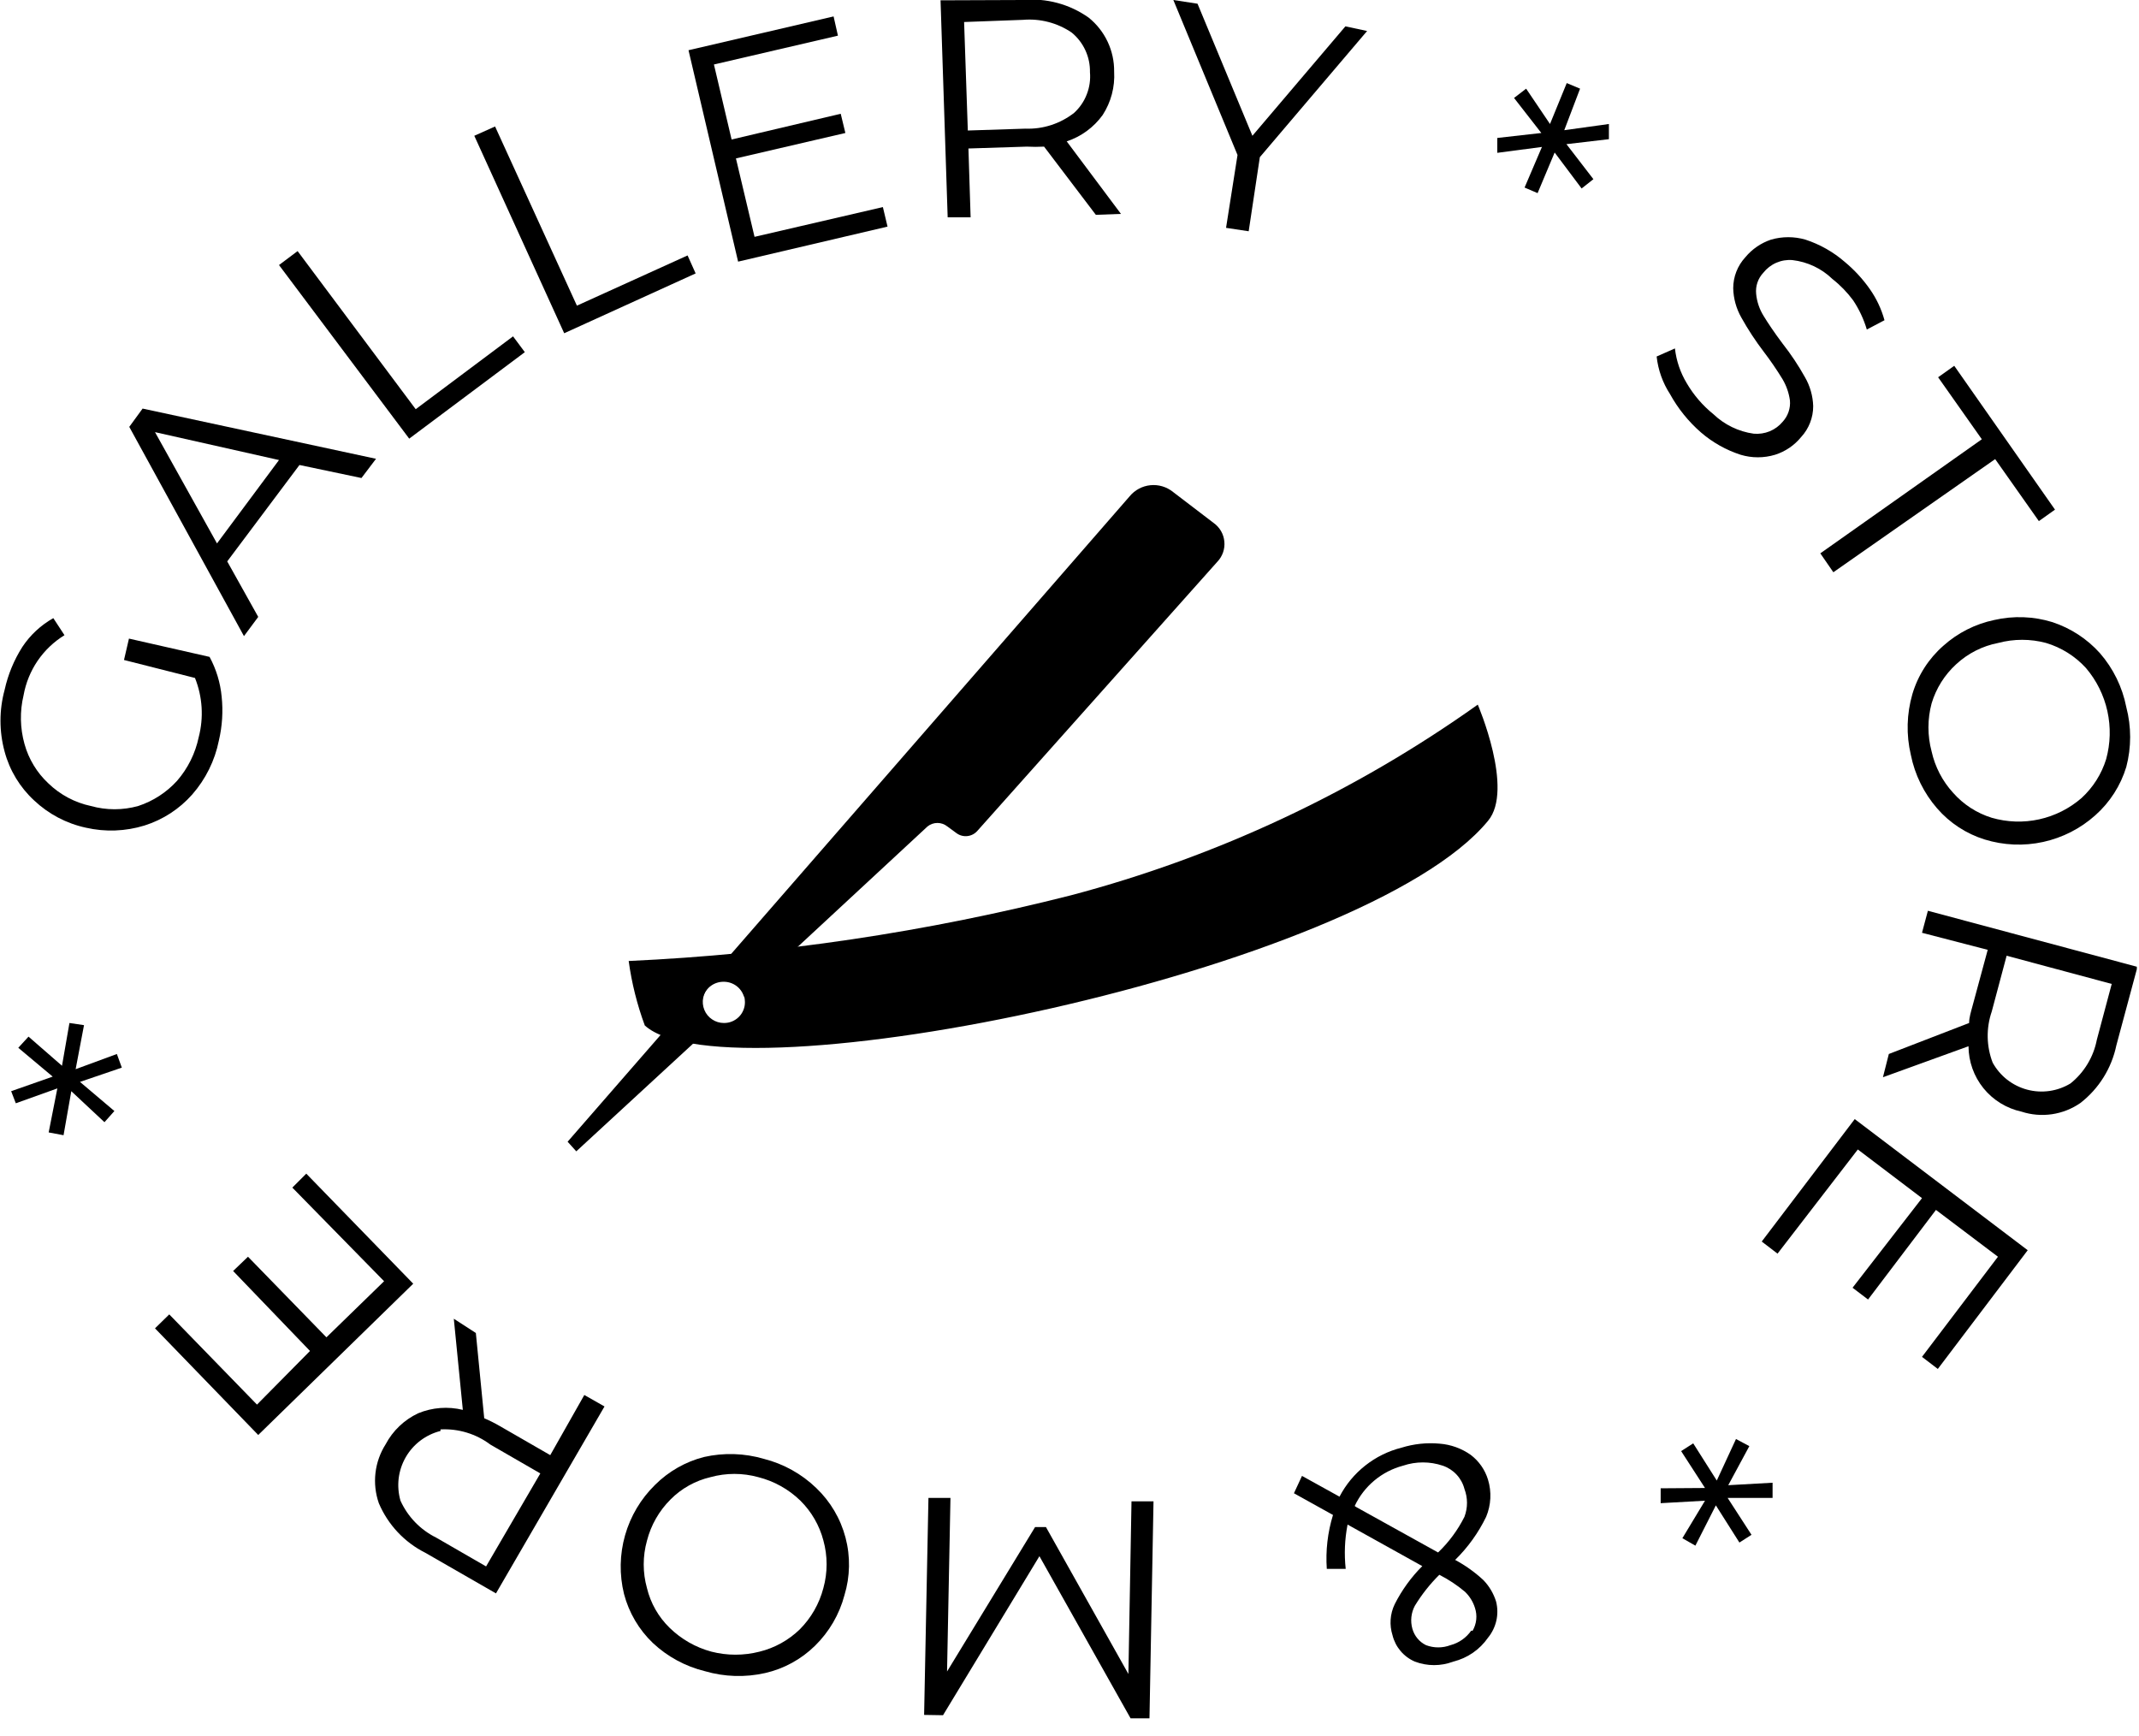
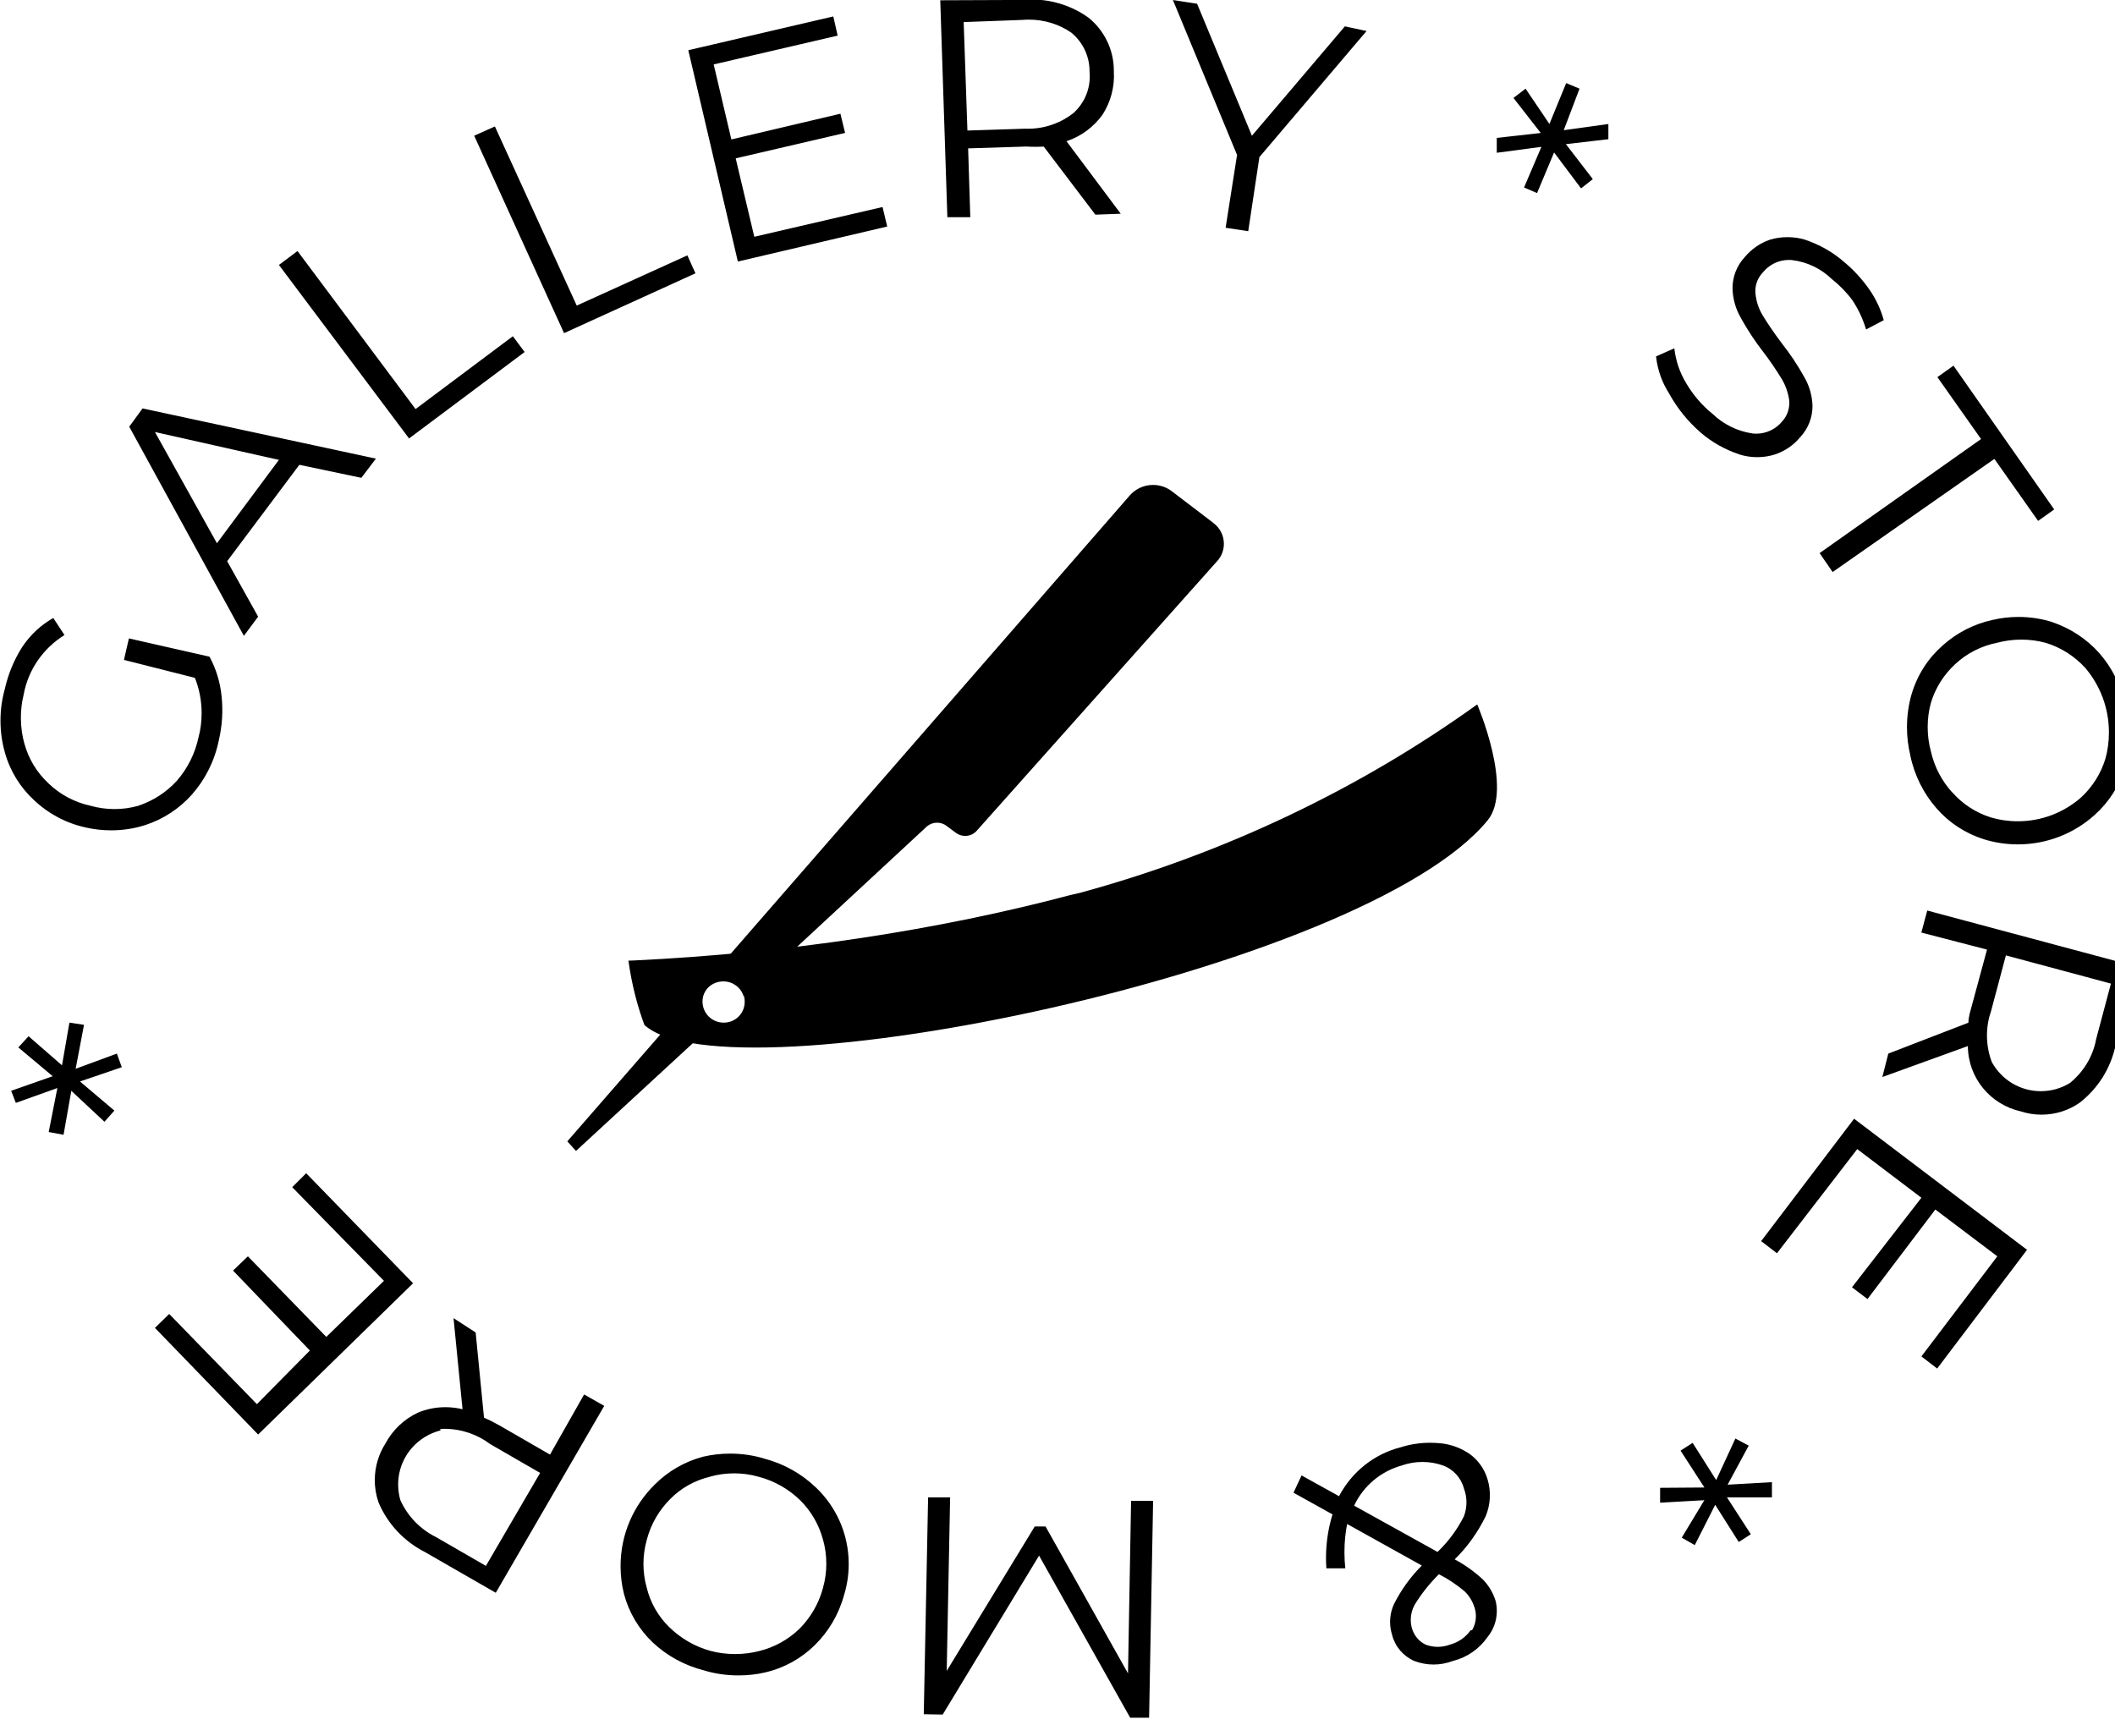
- <svg xmlns="http://www.w3.org/2000/svg" width="69" height="56" viewBox="0 0 69 56" fill="black">
-   <g clip-path="url(#clip0_1374_705)">
-     <path d="M39.15 16.87L37.84 15.87C37.635 15.704 37.373 15.626 37.111 15.652C36.849 15.678 36.607 15.807 36.44 16.01L18.31 36.83L18.59 37.14L23.08 33C22.93 32.94 22.806 32.829 22.73 32.687C22.653 32.545 22.629 32.381 22.661 32.223C22.693 32.065 22.779 31.923 22.905 31.822C23.031 31.721 23.188 31.667 23.35 31.67C23.495 31.67 23.637 31.717 23.754 31.803C23.871 31.889 23.957 32.011 24 32.15L29.92 26.66C30.01 26.587 30.123 26.547 30.24 26.547C30.356 26.547 30.469 26.587 30.56 26.66L30.86 26.88C30.961 26.953 31.086 26.985 31.21 26.97C31.334 26.955 31.448 26.895 31.53 26.8L39.27 18.12C39.352 18.034 39.415 17.931 39.454 17.818C39.492 17.706 39.507 17.586 39.495 17.468C39.484 17.349 39.447 17.234 39.388 17.131C39.328 17.028 39.247 16.939 39.15 16.87Z" fill="black" />
-     <path d="M47.67 22.73C43.703 25.553 39.258 27.636 34.55 28.88C29.878 30.068 25.096 30.779 20.28 31C20.377 31.71 20.552 32.408 20.8 33.08C23.52 35.54 44 31.34 48 26.48C48.85 25.47 47.67 22.73 47.67 22.73ZM23.35 33C23.216 33 23.084 32.96 22.973 32.885C22.861 32.811 22.773 32.705 22.722 32.58C22.671 32.456 22.657 32.319 22.683 32.187C22.71 32.055 22.774 31.934 22.869 31.839C22.965 31.744 23.086 31.679 23.218 31.653C23.349 31.627 23.486 31.64 23.61 31.692C23.735 31.743 23.841 31.83 23.916 31.942C23.99 32.054 24.03 32.185 24.03 32.32C24.032 32.41 24.015 32.499 23.981 32.582C23.948 32.665 23.898 32.74 23.834 32.804C23.771 32.867 23.695 32.917 23.612 32.951C23.529 32.985 23.44 33.001 23.35 33Z" fill="black" />
-     <path d="M4 21.29L4.16 20.6L6.76 21.19C6.975 21.586 7.107 22.021 7.15 22.47C7.2 22.945 7.17 23.425 7.06 23.89C6.931 24.535 6.634 25.135 6.2 25.63C5.787 26.097 5.255 26.443 4.66 26.63C4.047 26.819 3.396 26.843 2.77 26.7C2.144 26.565 1.566 26.26 1.1 25.82C0.642 25.397 0.312 24.853 0.15 24.25C-0.029 23.595 -0.029 22.904 0.15 22.25C0.258 21.76 0.451 21.293 0.72 20.87C0.975 20.485 1.318 20.166 1.72 19.94L2.08 20.49C1.736 20.702 1.44 20.984 1.212 21.318C0.985 21.653 0.831 22.032 0.76 22.43C0.636 22.947 0.647 23.488 0.79 24C0.925 24.486 1.191 24.926 1.56 25.27C1.94 25.637 2.414 25.89 2.93 26C3.431 26.14 3.96 26.14 4.46 26C4.94 25.842 5.37 25.563 5.71 25.19C6.06 24.787 6.301 24.302 6.41 23.78C6.575 23.147 6.533 22.478 6.29 21.87L4 21.29Z" fill="black" />
-     <path d="M9.66 15L7.33 18.11L8.33 19.9L7.87 20.52L4.17 13.77L4.6 13.18L12.13 14.8L11.66 15.42L9.66 15ZM9 14.84L5 13.94L7 17.53L9 14.84Z" fill="black" />
-     <path d="M9 8.55L9.6 8.1L13.41 13.2L16.55 10.85L16.93 11.36L13.2 14.15L9 8.55Z" fill="black" />
-     <path d="M15.3 4.38L15.97 4.08L18.61 9.86L22.18 8.24L22.44 8.82L18.2 10.75L15.3 4.38Z" fill="black" />
-     <path d="M28.48 6.68L28.63 7.31L23.81 8.44L22.21 1.62L26.89 0.53L27.03 1.15L23.03 2.08L23.6 4.5L27.12 3.67L27.27 4.29L23.74 5.11L24.34 7.64L28.48 6.68Z" fill="black" />
-     <path d="M35.35 6.93L33.68 4.73C33.493 4.74 33.306 4.74 33.12 4.73L31.24 4.79L31.31 7.01H30.57L30.34 0.01L33 -3.1339e-05C33.752 -0.069 34.504 0.133 35.12 0.57C35.379 0.779 35.588 1.044 35.73 1.346C35.872 1.647 35.944 1.977 35.94 2.31C35.969 2.804 35.839 3.295 35.57 3.71C35.282 4.109 34.877 4.406 34.41 4.56L36.16 6.9L35.35 6.93ZM34.65 3.64C34.83 3.475 34.969 3.272 35.057 3.044C35.146 2.817 35.181 2.573 35.16 2.33C35.165 2.086 35.115 1.844 35.012 1.622C34.91 1.4 34.759 1.205 34.57 1.05C34.109 0.737 33.555 0.593 33 0.64L31.1 0.71L31.22 4.21L33.08 4.15C33.647 4.171 34.203 3.99 34.65 3.64Z" fill="black" />
-     <path d="M40.64 5.07L40.28 7.46L39.55 7.35L39.92 5L37.85 0L38.63 0.12L40.4 4.38L43.4 0.85L44.1 1L40.64 5.07Z" fill="black" />
-     <path d="M50.53 4.65L51.4 5.78L51.02 6.08L50.15 4.92L49.6 6.23L49.18 6.05L49.74 4.74L48.3 4.93V4.45L49.72 4.29L48.84 3.16L49.23 2.86L50 4L50.54 2.68L50.97 2.86L50.46 4.2L51.9 4V4.49L50.53 4.65Z" fill="black" />
-     <path d="M53.87 12.71C53.634 12.346 53.487 11.931 53.44 11.5L54.03 11.24C54.075 11.636 54.204 12.018 54.41 12.36C54.634 12.743 54.925 13.082 55.27 13.36C55.627 13.701 56.082 13.922 56.57 13.99C56.747 14.006 56.925 13.979 57.089 13.912C57.252 13.844 57.397 13.737 57.51 13.6C57.593 13.508 57.657 13.401 57.696 13.284C57.736 13.167 57.751 13.043 57.74 12.92C57.707 12.676 57.626 12.442 57.5 12.23C57.312 11.923 57.109 11.626 56.89 11.34C56.624 10.991 56.384 10.624 56.17 10.24C56.008 9.953 55.918 9.63 55.91 9.3C55.91 8.929 56.049 8.572 56.3 8.3C56.518 8.036 56.806 7.839 57.13 7.73C57.493 7.625 57.878 7.625 58.24 7.73C58.708 7.883 59.139 8.128 59.51 8.45C59.818 8.706 60.091 9.002 60.32 9.33C60.533 9.634 60.692 9.972 60.79 10.33L60.22 10.63C60.121 10.297 59.973 9.98 59.78 9.69C59.589 9.431 59.364 9.199 59.11 9C58.759 8.66 58.306 8.446 57.82 8.39C57.642 8.375 57.463 8.405 57.299 8.476C57.135 8.548 56.991 8.659 56.88 8.8C56.795 8.89 56.731 8.998 56.691 9.115C56.651 9.232 56.638 9.357 56.65 9.48C56.674 9.732 56.756 9.975 56.89 10.19C57.03 10.42 57.23 10.72 57.5 11.08C57.768 11.421 58.009 11.782 58.22 12.16C58.387 12.446 58.48 12.769 58.49 13.1C58.491 13.471 58.352 13.828 58.1 14.1C57.882 14.367 57.59 14.566 57.26 14.67C56.898 14.779 56.512 14.779 56.15 14.67C55.68 14.518 55.245 14.273 54.87 13.95C54.467 13.599 54.128 13.179 53.87 12.71Z" fill="black" />
-     <path d="M63.93 14.17L62.52 12.17L63.04 11.8L66.29 16.44L65.77 16.81L64.36 14.81L59.14 18.46L58.72 17.85L63.93 14.17Z" fill="black" />
-     <path d="M61.69 22.39C61.869 21.786 62.216 21.244 62.69 20.83C63.154 20.414 63.72 20.128 64.33 20C64.952 19.857 65.601 19.881 66.21 20.07C66.799 20.265 67.326 20.609 67.74 21.07C68.171 21.566 68.464 22.166 68.59 22.81C68.756 23.443 68.756 24.107 68.59 24.74C68.407 25.342 68.061 25.882 67.59 26.3C67.113 26.727 66.534 27.023 65.908 27.16C65.282 27.297 64.632 27.269 64.02 27.08C63.427 26.895 62.898 26.549 62.49 26.08C62.061 25.587 61.768 24.991 61.64 24.35C61.487 23.703 61.505 23.028 61.69 22.39ZM63 25.57C63.334 25.95 63.767 26.231 64.25 26.38C64.749 26.524 65.275 26.542 65.782 26.43C66.288 26.318 66.759 26.081 67.15 25.74C67.519 25.4 67.792 24.969 67.94 24.49C68.08 23.984 68.093 23.452 67.98 22.939C67.867 22.427 67.63 21.95 67.29 21.55C66.942 21.168 66.496 20.888 66 20.74C65.496 20.606 64.965 20.606 64.46 20.74C63.951 20.838 63.48 21.077 63.1 21.43C62.728 21.771 62.455 22.206 62.31 22.69C62.174 23.198 62.174 23.732 62.31 24.24C62.42 24.736 62.658 25.195 63 25.57Z" fill="black" />
-     <path d="M60.93 34L63.52 33C63.52 32.82 63.58 32.64 63.63 32.45L64.12 30.64L62 30.09L62.19 29.38L68.95 31.19L68.27 33.72C68.117 34.458 67.706 35.118 67.11 35.58C66.837 35.77 66.523 35.894 66.193 35.943C65.864 35.991 65.527 35.963 65.21 35.86C64.728 35.755 64.295 35.489 63.984 35.106C63.673 34.722 63.503 34.244 63.5 33.75L60.74 34.75L60.93 34ZM64.28 34.28C64.397 34.492 64.556 34.679 64.747 34.829C64.939 34.978 65.158 35.088 65.392 35.15C65.627 35.213 65.871 35.227 66.112 35.193C66.352 35.158 66.583 35.076 66.79 34.95C67.232 34.596 67.533 34.096 67.64 33.54L68.12 31.74L64.73 30.83L64.25 32.63C64.066 33.166 64.076 33.751 64.28 34.28Z" fill="black" />
-     <path d="M57.34 40.44L56.83 40.05L59.83 36.1L65.41 40.33L62.51 44.16L62 43.77L64.45 40.54L62.45 39.03L60.26 41.92L59.76 41.54L62 38.65L59.93 37.08L57.34 40.44Z" fill="black" />
-     <path d="M55 48.41L53.57 48.49V48.01L55 48L54.23 46.81L54.62 46.56L55.38 47.76L56 46.42L56.43 46.65L55.75 47.91L57.18 47.83V48.32H55.73L56.5 49.51L56.11 49.76L55.35 48.56L54.69 49.86L54.27 49.62L55 48.41Z" fill="black" />
-     <path d="M42 47.61L43.21 48.28C43.413 47.89 43.696 47.548 44.041 47.276C44.386 47.003 44.784 46.807 45.21 46.7C45.608 46.576 46.026 46.532 46.44 46.57C46.8 46.598 47.145 46.722 47.44 46.93C47.707 47.131 47.903 47.411 48 47.73C48.121 48.125 48.099 48.549 47.94 48.93C47.689 49.447 47.351 49.918 46.94 50.32C47.27 50.497 47.576 50.716 47.85 50.97C48.039 51.165 48.179 51.401 48.26 51.66C48.312 51.862 48.315 52.073 48.27 52.276C48.224 52.479 48.132 52.669 48 52.83C47.733 53.215 47.335 53.489 46.88 53.6C46.481 53.752 46.039 53.752 45.64 53.6C45.463 53.524 45.305 53.407 45.18 53.26C45.055 53.112 44.966 52.938 44.92 52.75C44.815 52.42 44.84 52.062 44.99 51.75C45.22 51.295 45.52 50.88 45.88 50.52L43.47 49.18C43.378 49.651 43.358 50.133 43.41 50.61H42.8C42.759 50.023 42.827 49.433 43 48.87L41.74 48.17L42 47.61ZM43.74 48.61L46.39 50.08C46.737 49.748 47.025 49.359 47.24 48.93C47.35 48.64 47.35 48.32 47.24 48.03C47.195 47.857 47.107 47.697 46.985 47.567C46.863 47.436 46.71 47.337 46.54 47.28C46.125 47.14 45.675 47.14 45.26 47.28C44.921 47.37 44.605 47.532 44.336 47.757C44.066 47.981 43.849 48.263 43.7 48.58L43.74 48.61ZM47.5 52.61C47.566 52.499 47.606 52.376 47.62 52.249C47.634 52.121 47.62 51.992 47.58 51.87C47.519 51.673 47.409 51.494 47.26 51.35C47.006 51.135 46.727 50.951 46.43 50.8C46.127 51.1 45.862 51.436 45.64 51.8C45.519 52.027 45.491 52.292 45.56 52.54C45.592 52.654 45.648 52.761 45.723 52.852C45.799 52.944 45.894 53.018 46 53.07C46.255 53.166 46.536 53.166 46.79 53.07C47.062 52.998 47.3 52.831 47.46 52.6L47.5 52.61Z" fill="black" />
-     <path d="M29.81 55.32L29.95 48.32H30.66L30.55 53.92L33.39 49.26H33.74L36.4 54L36.5 48.43H37.21L37.08 55.43H36.47L33.53 50.2L30.42 55.33L29.81 55.32Z" fill="black" />
-     <path d="M26.33 48C26.787 48.436 27.114 48.99 27.275 49.601C27.436 50.212 27.424 50.856 27.24 51.46C27.076 52.079 26.747 52.642 26.29 53.09C25.845 53.527 25.288 53.832 24.68 53.97C24.039 54.115 23.371 54.094 22.74 53.91C22.111 53.756 21.532 53.443 21.06 53C20.61 52.57 20.288 52.023 20.13 51.42C19.976 50.797 19.988 50.145 20.163 49.527C20.338 48.91 20.672 48.349 21.13 47.9C21.567 47.464 22.112 47.153 22.71 47C23.348 46.856 24.012 46.876 24.64 47.06C25.276 47.221 25.858 47.545 26.33 48ZM22.92 47.65C22.431 47.764 21.984 48.013 21.63 48.37C21.262 48.737 20.999 49.196 20.87 49.7C20.73 50.2 20.73 50.73 20.87 51.23C20.988 51.717 21.241 52.161 21.6 52.51C21.977 52.878 22.441 53.143 22.95 53.28C23.459 53.41 23.991 53.41 24.5 53.28C24.989 53.16 25.438 52.911 25.8 52.56C26.166 52.192 26.429 51.733 26.56 51.23C26.7 50.726 26.7 50.194 26.56 49.69C26.432 49.205 26.177 48.763 25.82 48.41C25.442 48.041 24.972 47.779 24.46 47.65C23.956 47.511 23.424 47.511 22.92 47.65Z" fill="black" />
-     <path d="M15.35 43L15.62 45.75C15.791 45.823 15.958 45.907 16.119 46L17.75 46.94L18.849 45L19.5 45.37L15.999 51.4L13.72 50.09C13.046 49.752 12.514 49.184 12.22 48.49C12.111 48.177 12.074 47.844 12.112 47.515C12.15 47.186 12.262 46.87 12.44 46.59C12.672 46.152 13.04 45.801 13.489 45.59C13.946 45.401 14.45 45.363 14.93 45.48L14.639 42.54L15.35 43ZM14.21 46.16C13.975 46.219 13.754 46.325 13.561 46.471C13.368 46.617 13.206 46.801 13.086 47.011C12.966 47.221 12.889 47.453 12.86 47.693C12.832 47.934 12.852 48.178 12.919 48.41C13.154 48.928 13.56 49.348 14.069 49.6L15.68 50.53L17.43 47.53L15.819 46.6C15.357 46.253 14.787 46.08 14.21 46.11V46.16Z" fill="black" />
-     <path d="M9.43 38.31L9.88 37.86L13.33 41.41L8.33 46.29L5 42.85L5.46 42.4L8.29 45.31L10 43.58L7.52 41L8 40.54L10.53 43.14L12.39 41.33L9.43 38.31Z" fill="black" />
-     <path d="M2 34.38L2.24 33L2.71 33.07L2.44 34.49L3.77 34L3.93 34.44L2.58 34.9L3.69 35.84L3.37 36.2L2.3 35.2L2.05 36.62L1.57 36.53L1.85 35.11L0.51 35.59L0.36 35.2L1.7 34.73L0.59 33.8L0.92 33.44L2 34.38Z" fill="black" />
-   </g>
-   <defs>
-     <clipPath id="clip0_1374_705">
-       <rect width="68.93" height="55.46" fill="black" />
-     </clipPath>
-   </defs>
+ <svg xmlns="http://www.w3.org/2000/svg" version="1.1" width="39" height="32" viewBox="0 0 39 32">
+   <path d="M22.371 9.64l-0.749-0.571c-0.097-0.079-0.223-0.127-0.36-0.127-0.177 0-0.335 0.080-0.44 0.206l-0.001 0.001-10.36 11.897 0.16 0.177 2.566-2.366c-0.146-0.060-0.247-0.201-0.247-0.366 0-0.218 0.177-0.394 0.394-0.394 0.002 0 0.005 0 0.007 0h-0c0 0 0 0 0 0 0.174 0 0.321 0.114 0.371 0.272l0.001 0.003 3.383-3.137c0.050-0.040 0.113-0.065 0.183-0.065s0.133 0.024 0.183 0.065l-0.001-0 0.171 0.126c0.046 0.033 0.104 0.053 0.166 0.053 0.086 0 0.164-0.038 0.216-0.099l0-0 4.423-4.96c0.081-0.085 0.131-0.2 0.131-0.328 0-0.159-0.078-0.3-0.198-0.386l-0.001-0.001z" />
+   <path d="M27.24 12.989c-2.14 1.539-4.64 2.746-7.335 3.477l-0.162 0.037c-2.401 0.638-5.193 1.072-8.063 1.208l-0.092 0.003c0.062 0.445 0.166 0.846 0.31 1.227l-0.013-0.039c1.554 1.406 13.257-0.994 15.543-3.771 0.486-0.577-0.189-2.143-0.189-2.143zM13.343 18.857c-0.215 0-0.389-0.174-0.389-0.389s0.174-0.389 0.389-0.389c0.215 0 0.389 0.174 0.389 0.389v0c0 0.002 0 0.004 0 0.006 0 0.211-0.171 0.383-0.383 0.383-0.002 0-0.004-0-0.006-0h0zM2.286 12.166l0.091-0.394 1.486 0.337c0.123 0.226 0.198 0.475 0.223 0.731 0.029 0.271 0.011 0.546-0.051 0.811-0.079 0.386-0.252 0.722-0.493 0.997l0.002-0.002c-0.232 0.261-0.529 0.459-0.866 0.568l-0.014 0.004c-0.184 0.059-0.395 0.093-0.615 0.093-0.165 0-0.326-0.019-0.48-0.055l0.014 0.003c-0.373-0.082-0.697-0.259-0.955-0.504l0.001 0.001c-0.256-0.236-0.445-0.54-0.54-0.884l-0.003-0.013c-0.049-0.171-0.077-0.368-0.077-0.571s0.028-0.4 0.081-0.587l-0.004 0.015c0.062-0.28 0.171-0.547 0.326-0.789 0.147-0.22 0.339-0.399 0.563-0.527l0.008-0.004 0.206 0.314c-0.391 0.243-0.669 0.637-0.753 1.099l-0.002 0.010c-0.031 0.125-0.049 0.268-0.049 0.416 0 0.171 0.024 0.337 0.069 0.494l-0.003-0.013c0.077 0.278 0.229 0.529 0.44 0.726 0.217 0.21 0.488 0.354 0.783 0.417 0.286 0.080 0.589 0.080 0.874 0 0.283-0.095 0.524-0.254 0.713-0.462l0.001-0.001c0.2-0.23 0.337-0.507 0.4-0.806 0.036-0.132 0.056-0.284 0.056-0.441 0-0.234-0.046-0.458-0.129-0.662l0.004 0.012-1.309-0.331zM5.52 8.571l-1.331 1.777 0.571 1.023-0.263 0.354-2.114-3.857 0.246-0.337 4.303 0.926-0.269 0.354-1.143-0.24zM5.143 8.48l-2.286-0.514 1.143 2.051 1.143-1.537zM5.143 4.886l0.343-0.257 2.177 2.914 1.794-1.343 0.217 0.291-2.131 1.594-2.4-3.2zM8.743 2.503l0.383-0.171 1.509 3.303 2.040-0.926 0.149 0.331-2.423 1.103-1.657-3.64zM16.274 3.817l0.086 0.36-2.754 0.646-0.914-3.897 2.674-0.623 0.080 0.354-2.286 0.531 0.326 1.383 2.011-0.474 0.086 0.354-2.017 0.469 0.343 1.446 2.366-0.549zM20.2 3.96l-0.954-1.257c-0.048 0.003-0.104 0.004-0.16 0.004s-0.112-0.002-0.168-0.005l0.008 0-1.074 0.034 0.040 1.269h-0.423l-0.131-4 1.52-0.006c0.050-0.005 0.108-0.008 0.166-0.008 0.392 0 0.755 0.125 1.051 0.337l-0.005-0.004c0.287 0.232 0.469 0.585 0.469 0.979 0 0.005-0 0.011-0 0.016v-0.001c0.017 0.282-0.057 0.563-0.211 0.8-0.163 0.224-0.39 0.394-0.653 0.483l-0.009 0.003 1 1.337-0.463 0.017zM19.8 2.080c0.181-0.167 0.295-0.405 0.295-0.67 0-0.028-0.001-0.055-0.004-0.082l0 0.004c0-0.006 0-0.013 0-0.019 0-0.286-0.131-0.542-0.336-0.711l-0.002-0.001c-0.218-0.15-0.488-0.239-0.779-0.239-0.041 0-0.083 0.002-0.123 0.005l0.005-0-1.086 0.040 0.069 2 1.063-0.034c0.015 0.001 0.033 0.001 0.051 0.001 0.321 0 0.616-0.11 0.849-0.295l-0.003 0.002zM23.223 2.897l-0.206 1.366-0.417-0.063 0.211-1.343-1.183-2.857 0.446 0.069 1.011 2.434 1.714-2.017 0.4 0.086-1.977 2.326zM28.874 2.657l0.497 0.646-0.217 0.171-0.497-0.663-0.314 0.749-0.24-0.103 0.32-0.749-0.823 0.109v-0.274l0.811-0.091-0.503-0.646 0.223-0.171 0.44 0.651 0.309-0.754 0.246 0.103-0.291 0.766 0.823-0.114v0.28l-0.783 0.091zM30.783 7.263c-0.129-0.197-0.217-0.431-0.245-0.684l-0.001-0.007 0.337-0.149c0.026 0.226 0.099 0.445 0.217 0.64 0.128 0.219 0.294 0.413 0.491 0.571 0.197 0.189 0.452 0.318 0.736 0.359l0.007 0.001c0.017 0.002 0.037 0.003 0.057 0.003 0.193 0 0.365-0.087 0.479-0.224l0.001-0.001c0.083-0.091 0.133-0.212 0.133-0.345 0-0.015-0.001-0.030-0.002-0.045l0 0.002c-0.021-0.148-0.069-0.281-0.14-0.399l0.003 0.005c-0.121-0.197-0.236-0.363-0.359-0.523l0.010 0.014c-0.141-0.182-0.277-0.388-0.398-0.603l-0.013-0.026c-0.089-0.154-0.144-0.339-0.149-0.536l-0-0.001c0-0.211 0.079-0.416 0.223-0.571 0.123-0.148 0.283-0.261 0.467-0.324l0.007-0.002c0.095-0.029 0.204-0.045 0.317-0.045s0.222 0.016 0.325 0.047l-0.008-0.002c0.28 0.093 0.522 0.234 0.728 0.414l-0.002-0.002c0.176 0.146 0.331 0.315 0.463 0.503 0.122 0.174 0.213 0.367 0.269 0.571l-0.326 0.171c-0.062-0.205-0.148-0.383-0.256-0.544l0.005 0.007c-0.111-0.15-0.238-0.279-0.379-0.391l-0.004-0.003c-0.194-0.188-0.448-0.314-0.731-0.348l-0.006-0.001c-0.015-0.001-0.033-0.002-0.051-0.002-0.197 0-0.372 0.092-0.485 0.235l-0.001 0.001c-0.083 0.088-0.134 0.207-0.134 0.337 0 0.018 0.001 0.036 0.003 0.053l-0-0.002c0.014 0.144 0.061 0.283 0.137 0.406 0.080 0.131 0.194 0.303 0.349 0.509 0.153 0.194 0.291 0.401 0.411 0.617 0.091 0.154 0.148 0.338 0.154 0.535l0 0.002c0.001 0.211-0.079 0.416-0.223 0.571-0.123 0.15-0.286 0.263-0.473 0.324l-0.007 0.002c-0.095 0.030-0.204 0.047-0.317 0.047s-0.222-0.017-0.325-0.049l0.008 0.002c-0.282-0.093-0.526-0.233-0.734-0.414l0.003 0.002c-0.228-0.199-0.418-0.433-0.565-0.695l-0.007-0.013zM36.531 8.097l-0.806-1.143 0.297-0.211 1.857 2.651-0.297 0.211-0.806-1.143-2.983 2.086-0.24-0.349 2.977-2.103zM35.251 12.794c0.108-0.357 0.306-0.659 0.569-0.89l0.002-0.002c0.256-0.23 0.573-0.396 0.924-0.472l0.013-0.002c0.139-0.033 0.299-0.052 0.463-0.052 0.218 0 0.429 0.034 0.626 0.096l-0.015-0.004c0.348 0.117 0.642 0.314 0.873 0.57l0.002 0.002c0.238 0.272 0.409 0.609 0.483 0.981l0.002 0.014c0.045 0.165 0.071 0.355 0.071 0.551s-0.026 0.386-0.075 0.567l0.004-0.015c-0.111 0.356-0.309 0.657-0.569 0.89l-0.002 0.002c-0.373 0.335-0.87 0.54-1.414 0.54-0.224 0-0.439-0.035-0.641-0.099l0.015 0.004c-0.35-0.111-0.646-0.309-0.872-0.569l-0.002-0.002c-0.237-0.271-0.407-0.606-0.483-0.975l-0.002-0.014c-0.037-0.152-0.059-0.326-0.059-0.506 0-0.219 0.032-0.43 0.091-0.63l-0.004 0.016zM36 14.611c0.191 0.217 0.438 0.377 0.714 0.463 0.148 0.044 0.318 0.070 0.493 0.070 0.446 0 0.854-0.165 1.166-0.438l-0.002 0.002c0.211-0.194 0.367-0.44 0.451-0.714 0.042-0.147 0.066-0.315 0.066-0.489 0-0.456-0.166-0.872-0.44-1.194l0.002 0.003c-0.195-0.213-0.444-0.374-0.726-0.46l-0.012-0.003c-0.132-0.036-0.284-0.057-0.44-0.057s-0.308 0.021-0.452 0.060l0.012-0.003c-0.303 0.060-0.568 0.199-0.778 0.395l0.001-0.001c-0.208 0.191-0.364 0.434-0.448 0.709l-0.003 0.011c-0.037 0.133-0.058 0.285-0.058 0.443s0.021 0.31 0.061 0.455l-0.003-0.012c0.067 0.296 0.205 0.553 0.395 0.761l-0.001-0.001zM34.817 19.429l1.48-0.571c0-0.103 0.034-0.206 0.063-0.314l0.28-1.034-1.211-0.314 0.109-0.406 3.863 1.034-0.389 1.446c-0.092 0.435-0.33 0.803-0.659 1.060l-0.004 0.003c-0.196 0.138-0.441 0.221-0.704 0.221-0.136 0-0.268-0.022-0.39-0.063l0.009 0.003c-0.561-0.125-0.974-0.617-0.977-1.205v-0l-1.577 0.571 0.109-0.429zM36.731 19.589c0.179 0.32 0.515 0.532 0.901 0.532 0.197 0 0.381-0.055 0.538-0.152l-0.004 0.003c0.246-0.199 0.421-0.478 0.484-0.797l0.001-0.009 0.274-1.029-1.937-0.52-0.274 1.029c-0.047 0.134-0.075 0.288-0.075 0.448 0 0.178 0.034 0.348 0.095 0.504l-0.003-0.009zM32.766 23.109l-0.291-0.223 1.714-2.257 3.189 2.417-1.657 2.189-0.291-0.223 1.4-1.846-1.143-0.863-1.251 1.651-0.286-0.217 1.28-1.651-1.183-0.897-1.48 1.92zM31.429 27.663l-0.817 0.046v-0.274l0.817-0.006-0.44-0.68 0.223-0.143 0.434 0.686 0.354-0.766 0.246 0.131-0.389 0.72 0.817-0.046v0.28h-0.829l0.44 0.68-0.223 0.143-0.434-0.686-0.377 0.743-0.24-0.137 0.417-0.691zM24 27.206l0.691 0.383c0.236-0.446 0.642-0.774 1.131-0.9l0.012-0.003c0.161-0.052 0.346-0.082 0.538-0.082 0.058 0 0.116 0.003 0.172 0.008l-0.007-0.001c0.216 0.017 0.411 0.092 0.575 0.208l-0.003-0.002c0.153 0.114 0.265 0.274 0.32 0.457 0.069 0.226 0.057 0.469-0.034 0.686-0.151 0.307-0.342 0.57-0.571 0.794l-0 0c0.189 0.101 0.363 0.226 0.52 0.371 0.108 0.111 0.189 0.246 0.234 0.394 0.015 0.056 0.023 0.121 0.023 0.187 0 0.183-0.065 0.351-0.173 0.483l0.001-0.001c-0.151 0.216-0.374 0.373-0.632 0.438l-0.008 0.002c-0.229 0.087-0.48 0.087-0.709 0-0.204-0.089-0.356-0.266-0.41-0.481l-0.001-0.005c-0.023-0.070-0.036-0.151-0.036-0.235 0-0.122 0.028-0.238 0.078-0.341l-0.002 0.005c0.131-0.26 0.303-0.497 0.509-0.703l-1.377-0.766c-0.032 0.157-0.050 0.337-0.050 0.521 0 0.104 0.006 0.207 0.017 0.308l-0.001-0.012h-0.349c-0.004-0.057-0.007-0.123-0.007-0.19 0-0.287 0.044-0.564 0.126-0.823l-0.005 0.019-0.72-0.4 0.149-0.32zM24.994 27.777l1.514 0.84c0.198-0.19 0.363-0.411 0.486-0.657 0.063-0.166 0.063-0.349 0-0.514-0.054-0.202-0.203-0.361-0.396-0.427l-0.004-0.001c-0.109-0.038-0.235-0.060-0.366-0.060s-0.257 0.022-0.374 0.063l0.008-0.002c-0.398 0.107-0.717 0.378-0.888 0.735l-0.004 0.008 0.023 0.017zM27.143 30.063c0.045-0.075 0.072-0.165 0.072-0.262 0-0.058-0.009-0.113-0.027-0.165l0.001 0.004c-0.037-0.117-0.1-0.217-0.183-0.297l-0-0c-0.138-0.117-0.294-0.222-0.46-0.308l-0.014-0.006c-0.169 0.168-0.319 0.355-0.444 0.559l-0.007 0.013c-0.042 0.078-0.067 0.17-0.067 0.268 0 0.055 0.008 0.108 0.022 0.158l-0.001-0.004c0.038 0.134 0.129 0.242 0.249 0.302l0.003 0.001c0.146 0.055 0.306 0.055 0.451 0 0.159-0.043 0.292-0.139 0.381-0.266l0.001-0.002 0.023 0.006zM17.034 31.611l0.080-4h0.406l-0.063 3.2 1.623-2.663h0.2l1.52 2.709 0.057-3.183h0.406l-0.074 4h-0.349l-1.68-2.989-1.777 2.931-0.349-0.006zM15.046 27.429c0.373 0.356 0.604 0.856 0.604 1.411 0 0.202-0.031 0.397-0.088 0.58l0.004-0.014c-0.1 0.367-0.289 0.682-0.543 0.931l-0 0c-0.246 0.242-0.558 0.419-0.907 0.5l-0.013 0.003c-0.147 0.035-0.315 0.054-0.488 0.054-0.221 0-0.435-0.032-0.636-0.093l0.016 0.004c-0.375-0.093-0.699-0.275-0.961-0.521l0.001 0.001c-0.251-0.24-0.436-0.546-0.528-0.889l-0.003-0.013c-0.039-0.152-0.061-0.326-0.061-0.505 0-0.59 0.242-1.123 0.633-1.506l0-0c0.242-0.242 0.548-0.421 0.889-0.511l0.014-0.003c0.146-0.034 0.313-0.054 0.485-0.054 0.22 0 0.433 0.032 0.633 0.093l-0.016-0.004c0.378 0.098 0.704 0.285 0.966 0.538l-0.001-0.001zM13.097 27.229c-0.291 0.069-0.541 0.213-0.737 0.411l-0 0c-0.205 0.204-0.356 0.461-0.432 0.748l-0.003 0.012c-0.080 0.286-0.080 0.589 0 0.874 0.067 0.278 0.212 0.531 0.417 0.731 0.209 0.204 0.469 0.357 0.759 0.437l0.012 0.003c0.133 0.035 0.286 0.055 0.443 0.055s0.31-0.020 0.455-0.058l-0.012 0.003c0.28-0.069 0.536-0.211 0.743-0.411 0.203-0.204 0.355-0.461 0.432-0.748l0.003-0.012c0.038-0.132 0.060-0.283 0.060-0.44s-0.022-0.308-0.063-0.452l0.003 0.012c-0.078-0.288-0.225-0.535-0.423-0.731l-0-0c-0.21-0.204-0.472-0.356-0.765-0.432l-0.012-0.003c-0.132-0.038-0.283-0.060-0.44-0.060s-0.308 0.022-0.452 0.063l0.012-0.003zM8.771 24.571l0.154 1.571c0.098 0.042 0.193 0.090 0.286 0.143l0.931 0.537 0.629-1.109 0.371 0.211-2 3.446-1.303-0.749c-0.385-0.196-0.685-0.514-0.853-0.903l-0.005-0.012c-0.044-0.123-0.070-0.265-0.070-0.413 0-0.25 0.073-0.482 0.198-0.678l-0.003 0.005c0.133-0.25 0.343-0.451 0.6-0.571 0.15-0.064 0.324-0.101 0.507-0.101 0.112 0 0.221 0.014 0.325 0.040l-0.009-0.002-0.166-1.68 0.406 0.263zM8.12 26.377c-0.411 0.106-0.719 0.449-0.771 0.871l-0 0.005c-0.005 0.036-0.007 0.078-0.007 0.121 0 0.103 0.015 0.202 0.043 0.296l-0.002-0.007c0.134 0.296 0.366 0.536 0.657 0.68l0.92 0.531 1-1.714-0.92-0.531c-0.233-0.176-0.527-0.282-0.846-0.282-0.026 0-0.052 0.001-0.077 0.002l0.004-0v0.029zM5.389 21.891l0.257-0.257 1.971 2.029-2.857 2.789-1.903-1.966 0.263-0.257 1.617 1.663 0.977-0.989-1.417-1.474 0.274-0.263 1.446 1.486 1.063-1.034-1.691-1.726zM1.143 19.646l0.137-0.789 0.269 0.040-0.154 0.811 0.76-0.28 0.091 0.251-0.771 0.263 0.634 0.537-0.183 0.206-0.611-0.571-0.143 0.811-0.274-0.051 0.16-0.811-0.766 0.274-0.086-0.223 0.766-0.269-0.634-0.531 0.189-0.206 0.617 0.537z" />
</svg>
